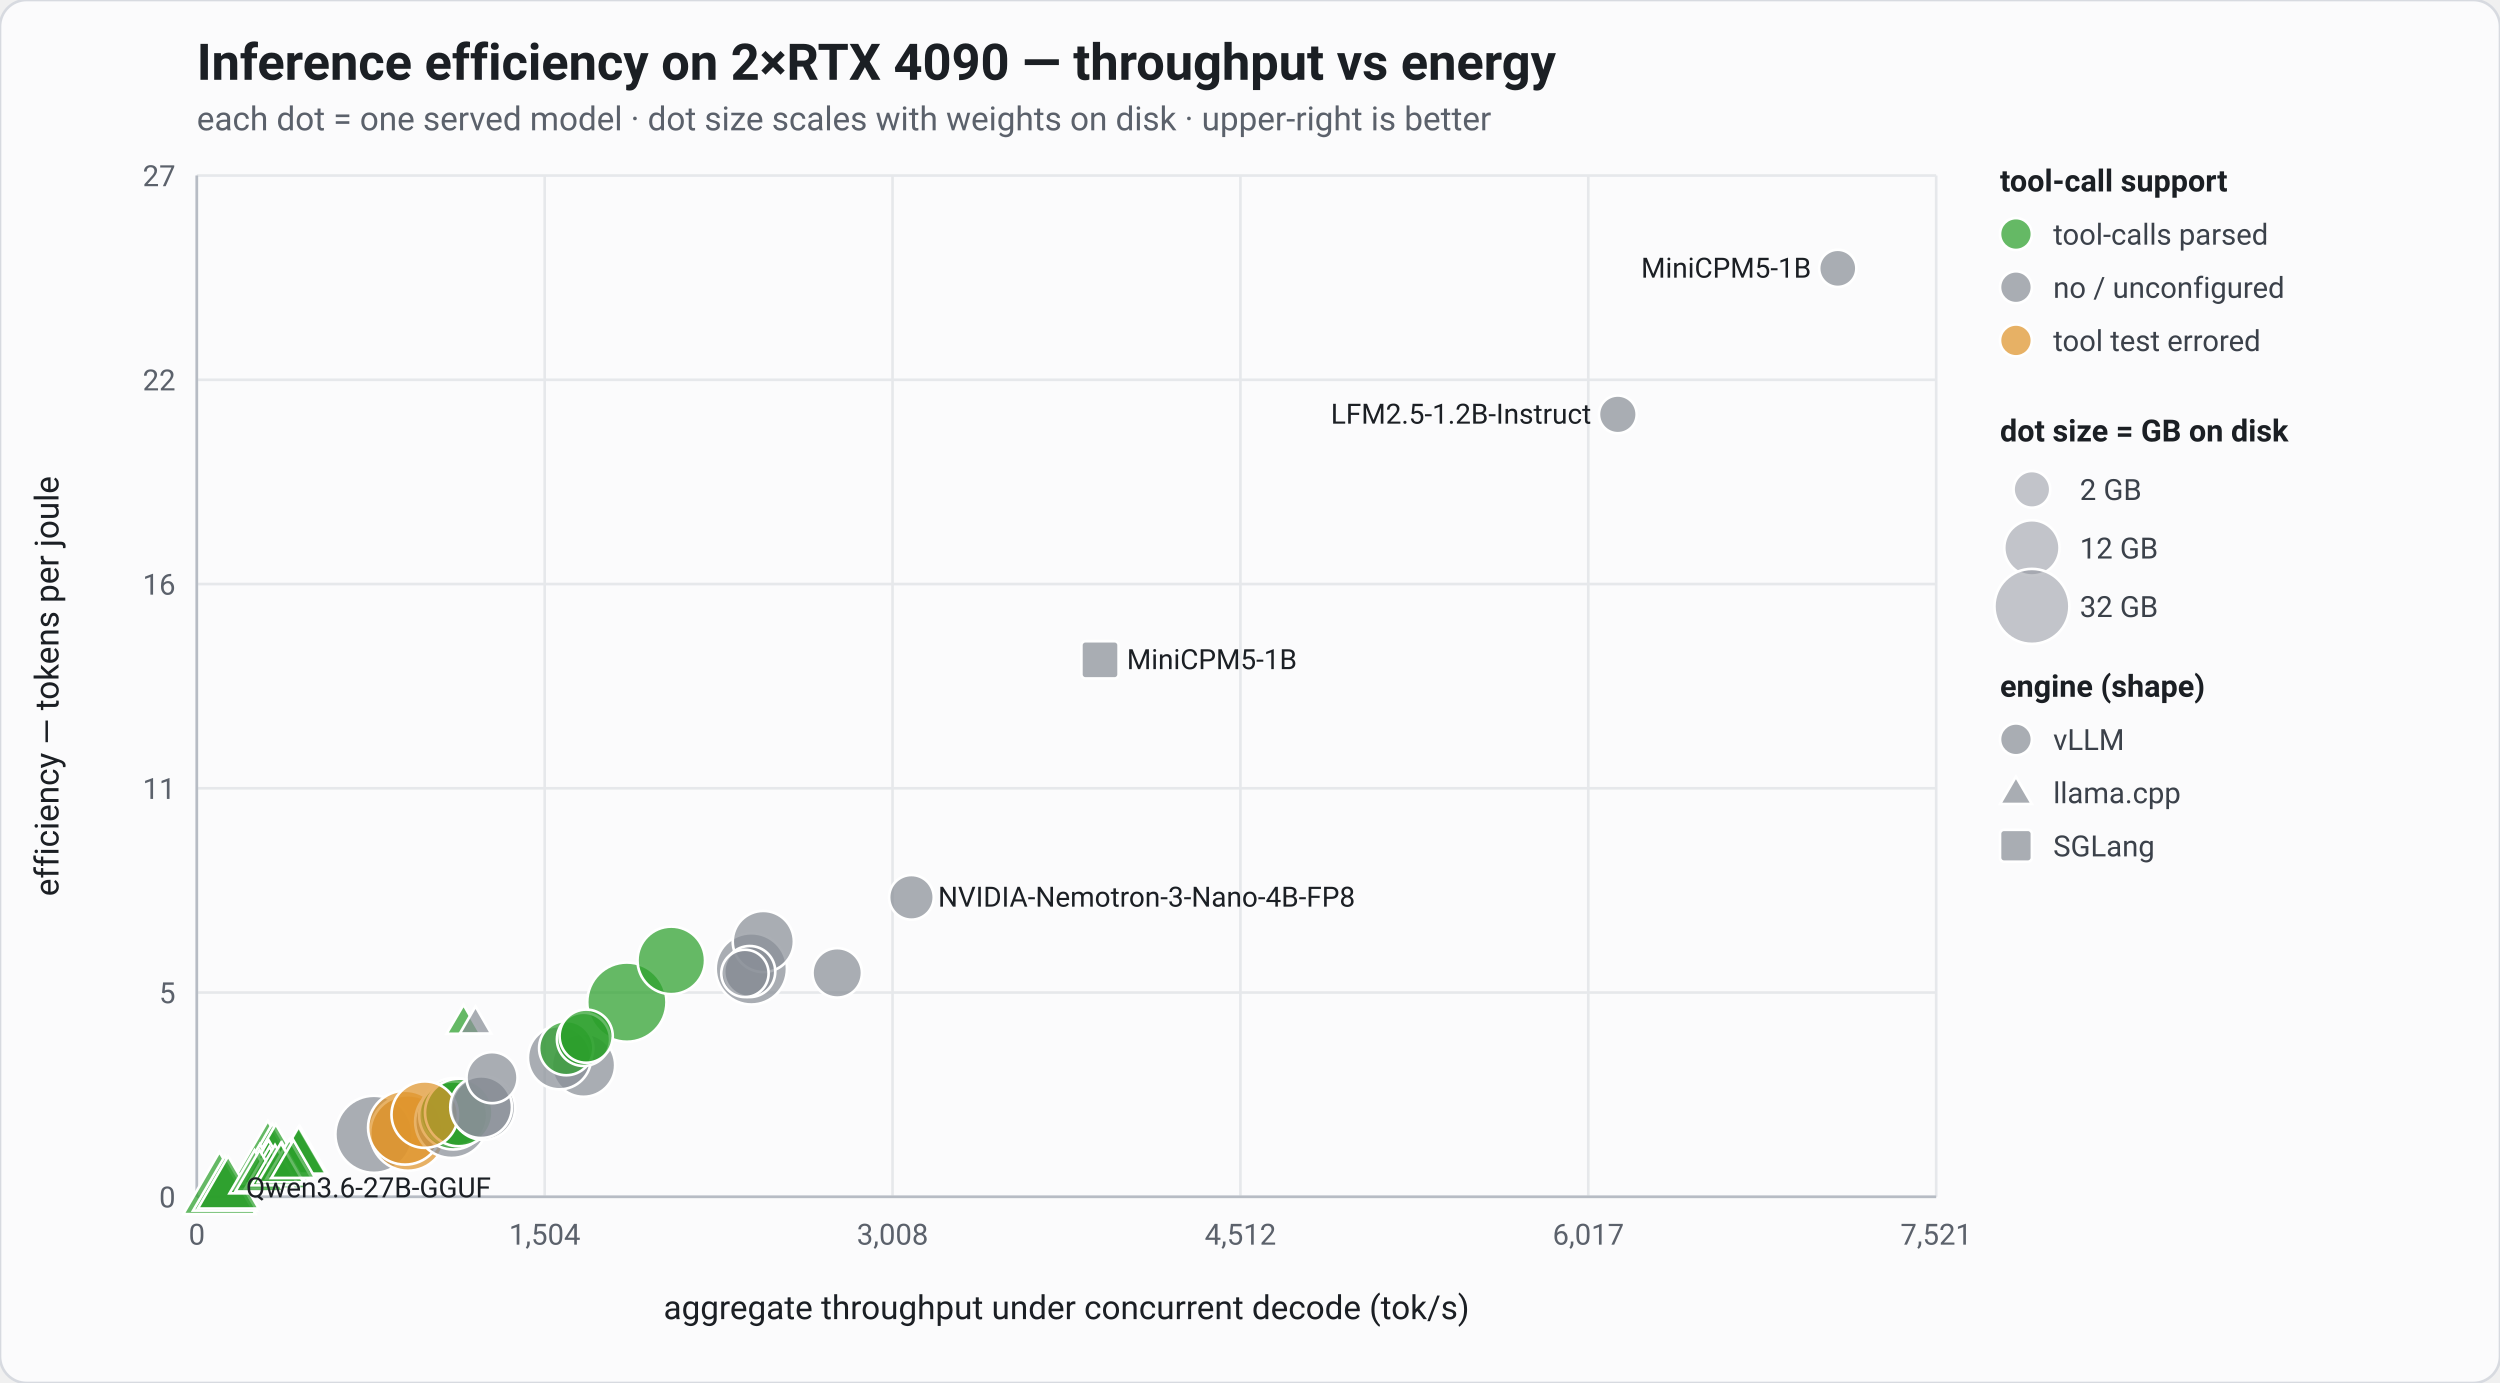
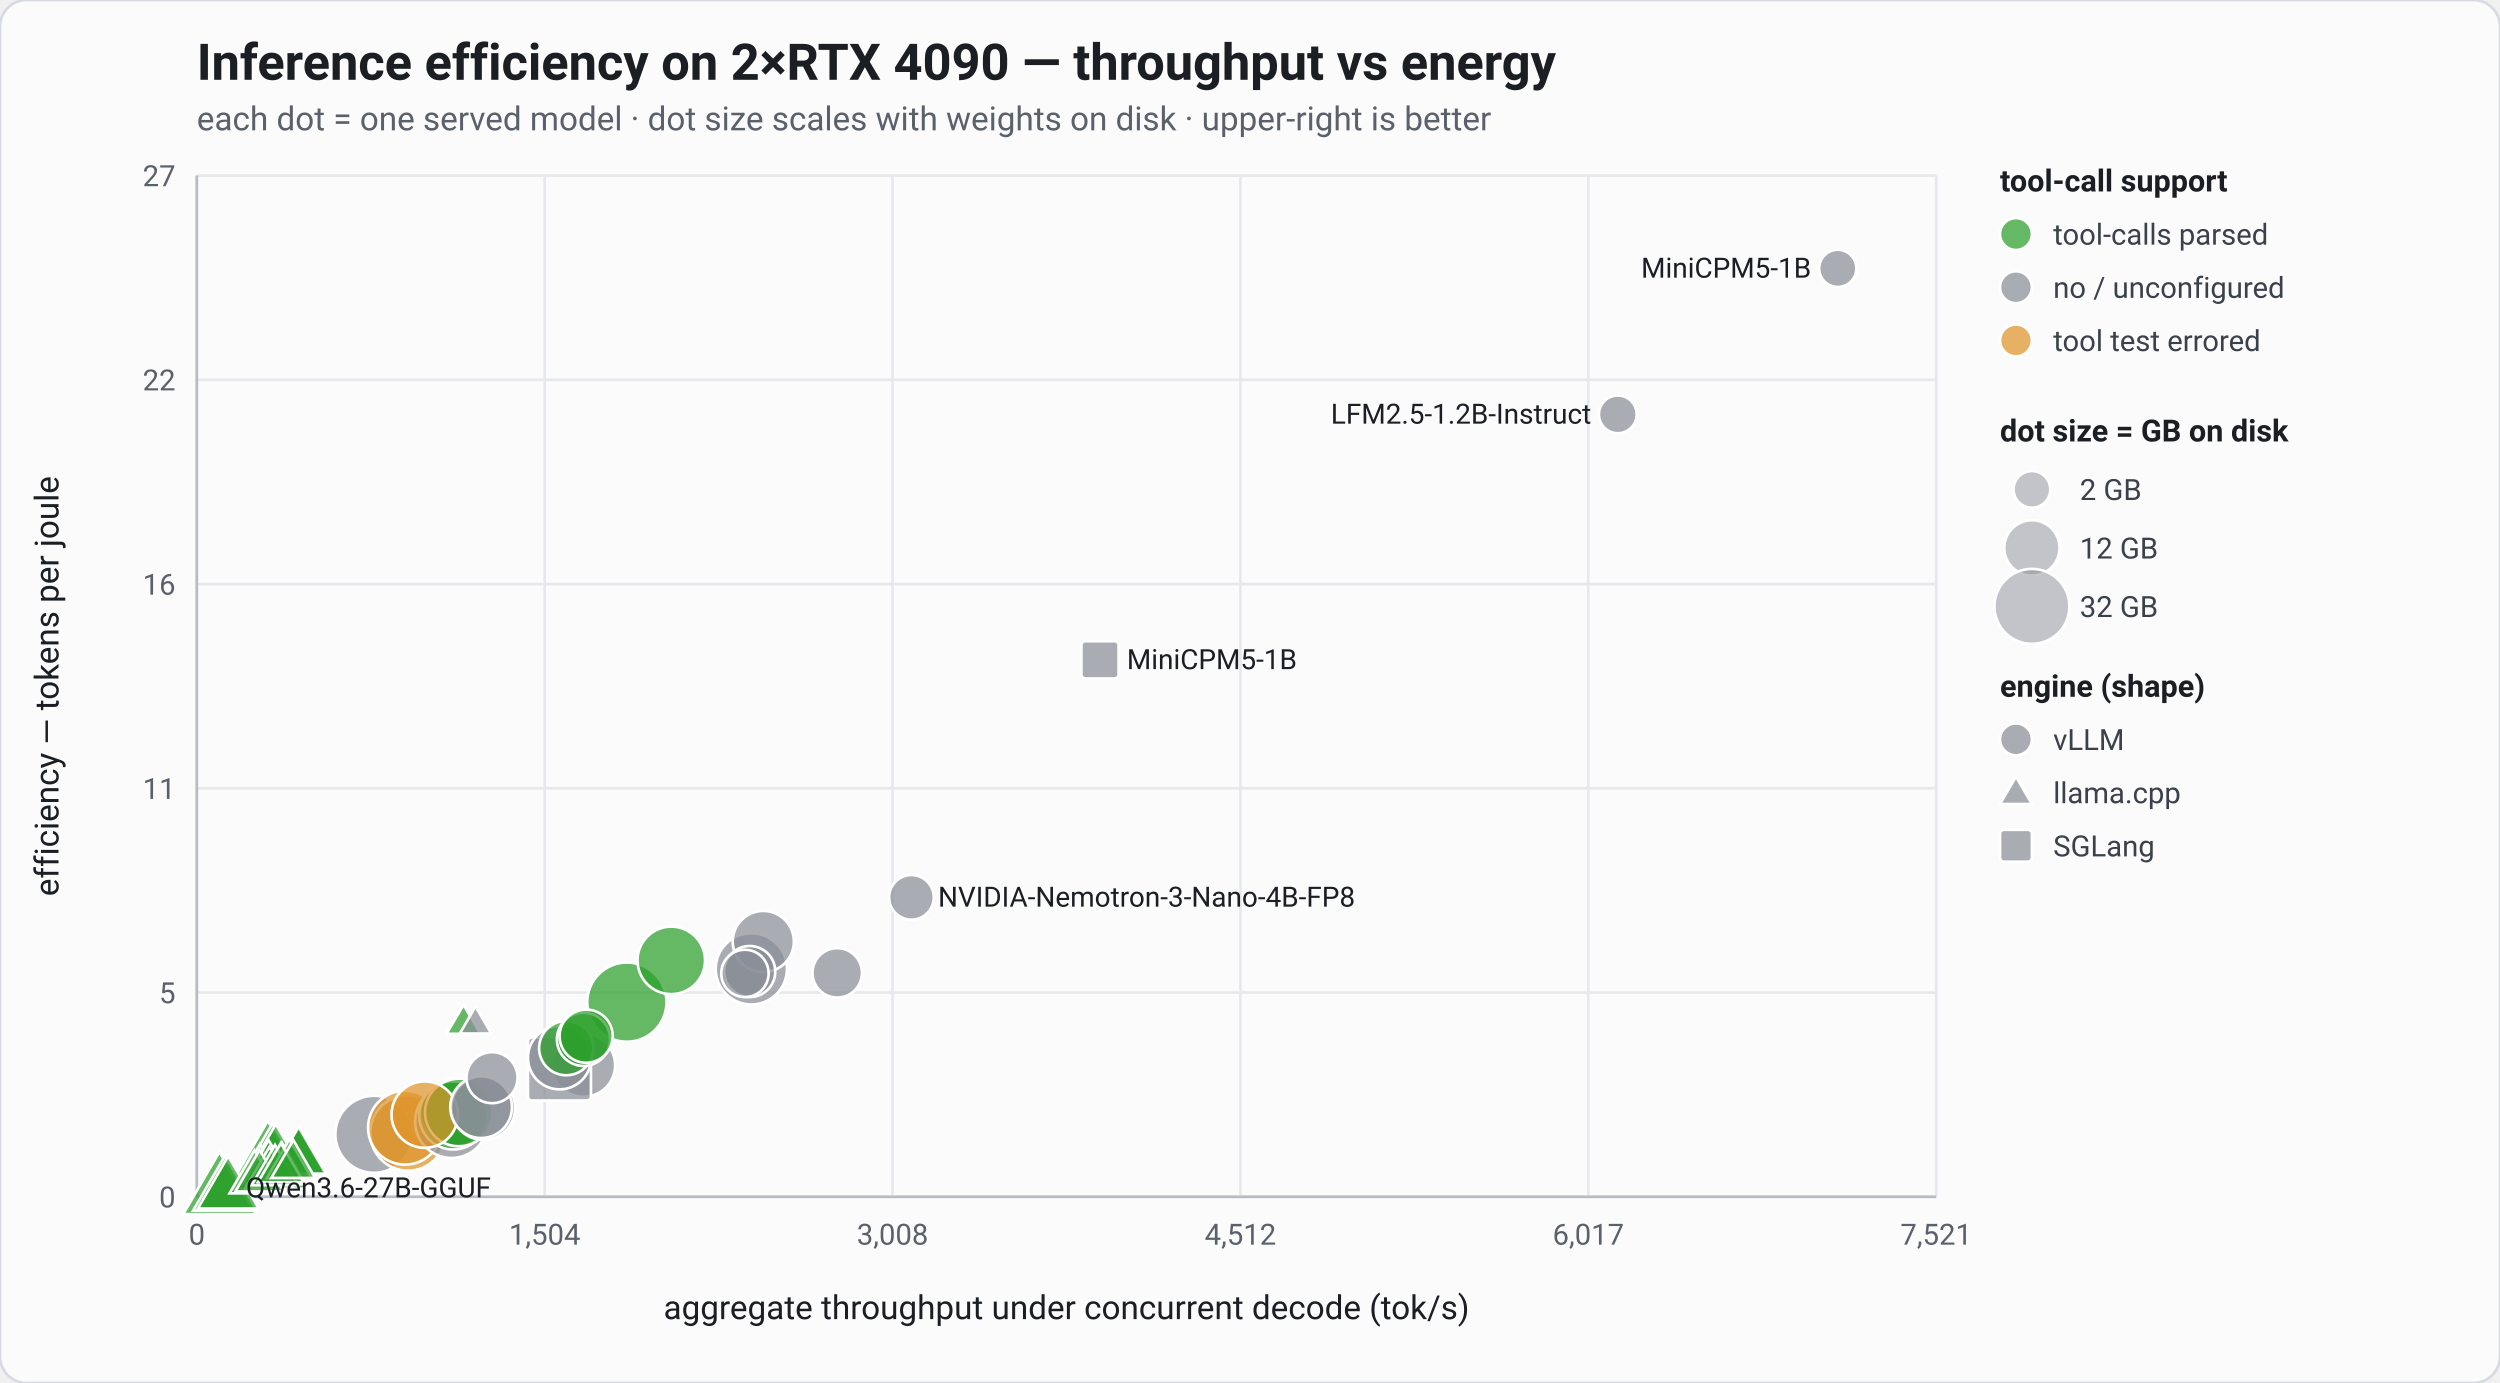
<svg xmlns="http://www.w3.org/2000/svg" width="940" height="520" viewBox="0 0 940 520" font-family="-apple-system,Segoe UI,Roboto,sans-serif">
  <rect x="0" y="0" width="940" height="520" rx="10" fill="#fbfbfc" stroke="#d7dae0" />
  <text x="74" y="30" font-size="19" font-weight="700" fill="#1b1f24">Inference efficiency on 2×RTX 4090 — throughput vs energy</text>
  <text x="74" y="49" font-size="12.5" fill="#5b616b">each dot = one served model · dot size scales with weights on disk · upper-right is better</text>
  <line x1="74.0" y1="66" x2="74.0" y2="450" stroke="#e6e8eb" />
  <text x="74.0" y="468" font-size="11" fill="#5b616b" text-anchor="middle">0</text>
  <line x1="74" y1="450.0" x2="728" y2="450.0" stroke="#e6e8eb" />
  <text x="66" y="454.0" font-size="11" fill="#5b616b" text-anchor="end">0</text>
  <line x1="204.8" y1="66" x2="204.8" y2="450" stroke="#e6e8eb" />
  <text x="204.8" y="468" font-size="11" fill="#5b616b" text-anchor="middle">1,504</text>
  <line x1="74" y1="373.2" x2="728" y2="373.2" stroke="#e6e8eb" />
  <text x="66" y="377.2" font-size="11" fill="#5b616b" text-anchor="end">5</text>
  <line x1="335.6" y1="66" x2="335.6" y2="450" stroke="#e6e8eb" />
  <text x="335.6" y="468" font-size="11" fill="#5b616b" text-anchor="middle">3,008</text>
  <line x1="74" y1="296.4" x2="728" y2="296.4" stroke="#e6e8eb" />
  <text x="66" y="300.4" font-size="11" fill="#5b616b" text-anchor="end">11</text>
  <line x1="466.4" y1="66" x2="466.4" y2="450" stroke="#e6e8eb" />
  <text x="466.4" y="468" font-size="11" fill="#5b616b" text-anchor="middle">4,512</text>
  <line x1="74" y1="219.6" x2="728" y2="219.6" stroke="#e6e8eb" />
  <text x="66" y="223.6" font-size="11" fill="#5b616b" text-anchor="end">16</text>
  <line x1="597.2" y1="66" x2="597.2" y2="450" stroke="#e6e8eb" />
  <text x="597.2" y="468" font-size="11" fill="#5b616b" text-anchor="middle">6,017</text>
  <line x1="74" y1="142.8" x2="728" y2="142.8" stroke="#e6e8eb" />
  <text x="66" y="146.8" font-size="11" fill="#5b616b" text-anchor="end">22</text>
  <line x1="728.0" y1="66" x2="728.0" y2="450" stroke="#e6e8eb" />
  <text x="728.0" y="468" font-size="11" fill="#5b616b" text-anchor="middle">7,521</text>
  <line x1="74" y1="66.0" x2="728" y2="66.0" stroke="#e6e8eb" />
  <text x="66" y="70.0" font-size="11" fill="#5b616b" text-anchor="end">27</text>
  <line x1="74" y1="450" x2="728" y2="450" stroke="#b7bcc4" />
  <line x1="74" y1="66" x2="74" y2="450" stroke="#b7bcc4" />
  <text x="401.0" y="496" font-size="12.5" fill="#1b1f24" text-anchor="middle">aggregate throughput under concurrent decode (tok/s)</text>
  <text x="22" y="258.0" font-size="12.5" fill="#1b1f24" text-anchor="middle" transform="rotate(-90 22 258.0)">efficiency — tokens per joule</text>
  <circle cx="235.7" cy="376.8" r="14.9" fill="#2ca02c" fill-opacity="0.72" stroke="#ffffff" stroke-width="1" />
  <polygon points="100.7,421.4 85.9,446.9 115.5,446.9" fill="#2ca02c" fill-opacity="0.72" stroke="#ffffff" stroke-width="1" />
  <circle cx="140.6" cy="426.5" r="14.5" fill="#8a8f98" fill-opacity="0.72" stroke="#ffffff" stroke-width="1" />
  <circle cx="153.4" cy="426.0" r="14.2" fill="#e0952b" fill-opacity="0.72" stroke="#ffffff" stroke-width="1" />
  <circle cx="152.3" cy="424.0" r="13.9" fill="#e0952b" fill-opacity="0.72" stroke="#ffffff" stroke-width="1" />
  <circle cx="169.8" cy="421.7" r="13.7" fill="#8a8f98" fill-opacity="0.72" stroke="#ffffff" stroke-width="1" />
  <polygon points="82.5,433.1 68.9,456.5 96.1,456.5" fill="#2ca02c" fill-opacity="0.72" stroke="#ffffff" stroke-width="1" />
  <circle cx="282.5" cy="364.3" r="13.4" fill="#8a8f98" fill-opacity="0.72" stroke="#ffffff" stroke-width="1" />
  <polygon points="102.4,422.5 89.2,445.3 115.7,445.3" fill="#2ca02c" fill-opacity="0.72" stroke="#ffffff" stroke-width="1" />
  <circle cx="170.9" cy="418.1" r="12.8" fill="#2ca02c" fill-opacity="0.72" stroke="#ffffff" stroke-width="1" />
  <circle cx="170.4" cy="419.4" r="12.8" fill="#2ca02c" fill-opacity="0.72" stroke="#ffffff" stroke-width="1" />
  <circle cx="252.4" cy="361.1" r="12.7" fill="#2ca02c" fill-opacity="0.72" stroke="#ffffff" stroke-width="1" />
  <circle cx="172.5" cy="418.3" r="12.7" fill="#2ca02c" fill-opacity="0.72" stroke="#ffffff" stroke-width="1" />
  <polygon points="103.7,422.7 91.2,444.2 116.2,444.2" fill="#2ca02c" fill-opacity="0.72" stroke="#ffffff" stroke-width="1" />
  <circle cx="159.7" cy="419.1" r="12.5" fill="#e0952b" fill-opacity="0.72" stroke="#ffffff" stroke-width="1" />
  <polygon points="84.6,434.6 72.6,455.2 96.6,455.2" fill="#2ca02c" fill-opacity="0.72" stroke="#ffffff" stroke-width="1" />
  <circle cx="181.7" cy="416.6" r="12.0" fill="#8a8f98" fill-opacity="0.72" stroke="#ffffff" stroke-width="1" />
  <circle cx="219.4" cy="400.5" r="11.9" fill="#8a8f98" fill-opacity="0.72" stroke="#ffffff" stroke-width="1" />
+   <rect x="198.5" y="390.1" width="23.7" height="23.7" rx="1.5" fill="#8a8f98" fill-opacity="0.72" stroke="#ffffff" stroke-width="1" />
  <circle cx="210.4" cy="397.7" r="11.9" fill="#8a8f98" fill-opacity="0.72" stroke="#ffffff" stroke-width="1" />
  <circle cx="180.9" cy="416.3" r="11.6" fill="#8a8f98" fill-opacity="0.72" stroke="#ffffff" stroke-width="1" />
  <circle cx="287.0" cy="354.0" r="11.5" fill="#8a8f98" fill-opacity="0.72" stroke="#ffffff" stroke-width="1" />
  <polygon points="85.8,434.7 74.4,454.4 97.3,454.4" fill="#2ca02c" fill-opacity="0.72" stroke="#ffffff" stroke-width="1" />
  <polygon points="112.7,423.4 102.3,441.3 123.1,441.3" fill="#2ca02c" fill-opacity="0.72" stroke="#ffffff" stroke-width="1" />
  <polygon points="112.2,423.9 101.9,441.6 122.5,441.6" fill="#2ca02c" fill-opacity="0.72" stroke="#ffffff" stroke-width="1" />
  <polygon points="112.3,423.6 102.1,441.3 122.6,441.3" fill="#2ca02c" fill-opacity="0.72" stroke="#ffffff" stroke-width="1" />
  <circle cx="212.9" cy="394.1" r="10.2" fill="#2ca02c" fill-opacity="0.72" stroke="#ffffff" stroke-width="1" />
  <circle cx="219.4" cy="390.8" r="10.0" fill="#2ca02c" fill-opacity="0.72" stroke="#ffffff" stroke-width="1" />
  <circle cx="220.4" cy="389.6" r="10.0" fill="#2ca02c" fill-opacity="0.72" stroke="#ffffff" stroke-width="1" />
  <polygon points="97.7,430.3 88.0,447.1 107.5,447.1" fill="#2ca02c" fill-opacity="0.72" stroke="#ffffff" stroke-width="1" />
  <circle cx="185.0" cy="405.2" r="9.6" fill="#8a8f98" fill-opacity="0.72" stroke="#ffffff" stroke-width="1" />
  <circle cx="281.9" cy="365.3" r="9.6" fill="#8a8f98" fill-opacity="0.72" stroke="#ffffff" stroke-width="1" />
  <polygon points="101.0,428.7 91.5,445.0 110.4,445.0" fill="#2ca02c" fill-opacity="0.72" stroke="#ffffff" stroke-width="1" />
  <polygon points="95.7,432.5 86.3,448.7 105.2,448.7" fill="#2ca02c" fill-opacity="0.72" stroke="#ffffff" stroke-width="1" />
  <circle cx="314.8" cy="365.8" r="9.3" fill="#8a8f98" fill-opacity="0.72" stroke="#ffffff" stroke-width="1" />
  <polygon points="101.3,431.2 92.2,446.9 110.4,446.9" fill="#2ca02c" fill-opacity="0.72" stroke="#ffffff" stroke-width="1" />
  <polygon points="97.6,432.4 88.5,448.0 106.6,448.0" fill="#2ca02c" fill-opacity="0.72" stroke="#ffffff" stroke-width="1" />
  <circle cx="280.1" cy="366.0" r="8.9" fill="#8a8f98" fill-opacity="0.72" stroke="#ffffff" stroke-width="1" />
  <polygon points="106.0,429.6 97.1,444.9 114.9,444.9" fill="#2ca02c" fill-opacity="0.72" stroke="#ffffff" stroke-width="1" />
  <polygon points="103.4,430.5 94.6,445.7 112.2,445.7" fill="#2ca02c" fill-opacity="0.72" stroke="#ffffff" stroke-width="1" />
  <polygon points="108.8,428.4 100.2,443.1 117.3,443.1" fill="#2ca02c" fill-opacity="0.72" stroke="#ffffff" stroke-width="1" />
  <polygon points="105.6,429.8 97.0,444.5 114.1,444.5" fill="#2ca02c" fill-opacity="0.72" stroke="#ffffff" stroke-width="1" />
  <circle cx="342.7" cy="337.4" r="8.4" fill="#8a8f98" fill-opacity="0.72" stroke="#ffffff" stroke-width="1" />
  <polygon points="110.3,428.7 102.0,442.9 118.5,442.9" fill="#2ca02c" fill-opacity="0.72" stroke="#ffffff" stroke-width="1" />
  <circle cx="608.3" cy="155.8" r="7.1" fill="#8a8f98" fill-opacity="0.72" stroke="#ffffff" stroke-width="1" />
  <circle cx="691.0" cy="100.9" r="7.0" fill="#8a8f98" fill-opacity="0.72" stroke="#ffffff" stroke-width="1" />
  <rect x="406.6" y="241.1" width="14.0" height="14.0" rx="1.5" fill="#8a8f98" fill-opacity="0.72" stroke="#ffffff" stroke-width="1" />
  <polygon points="174.3,377.8 167.9,388.7 180.6,388.7" fill="#2ca02c" fill-opacity="0.72" stroke="#ffffff" stroke-width="1" />
  <polygon points="178.8,378.4 172.9,388.6 184.7,388.6" fill="#8a8f98" fill-opacity="0.72" stroke="#ffffff" stroke-width="1" />
  <text x="681.0" y="104.4" font-size="10.5" fill="#1b1f24" text-anchor="end">MiniCPM5-1B</text>
  <text x="598.3" y="159.3" font-size="10.5" fill="#1b1f24" text-anchor="end">LFM2.5-1.2B-Instruct</text>
  <text x="423.7" y="251.6" font-size="10.5" fill="#1b1f24" text-anchor="start">MiniCPM5-1B</text>
  <text x="352.7" y="340.9" font-size="10.5" fill="#1b1f24" text-anchor="start">NVIDIA-Nemotron-3-Nano-4B-FP8</text>
  <text x="92.5" y="450.2" font-size="10.5" fill="#1b1f24" text-anchor="start">Qwen3.6-27B-GGUF</text>
  <text x="752" y="72" font-size="11.5" font-weight="700" fill="#1b1f24">tool-call support</text>
  <circle cx="758" cy="88.0" r="6" fill="#2ca02c" fill-opacity="0.72" stroke="#ffffff" />
  <text x="772" y="92" font-size="11" fill="#3b414a">tool-calls parsed</text>
  <circle cx="758" cy="108.0" r="6" fill="#8a8f98" fill-opacity="0.72" stroke="#ffffff" />
  <text x="772" y="112" font-size="11" fill="#3b414a">no / unconfigured</text>
  <circle cx="758" cy="128.0" r="6" fill="#e0952b" fill-opacity="0.72" stroke="#ffffff" />
  <text x="772" y="132" font-size="11" fill="#3b414a">tool test errored</text>
  <text x="752" y="166" font-size="11.5" font-weight="700" fill="#1b1f24">dot size = GB on disk</text>
  <circle cx="764" cy="184.0" r="6.9" fill="#8a8f98" fill-opacity="0.5" stroke="#ffffff" />
  <text x="782" y="188" font-size="11" fill="#3b414a">2 GB</text>
  <circle cx="764" cy="206.0" r="10.4" fill="#8a8f98" fill-opacity="0.5" stroke="#ffffff" />
  <text x="782" y="210" font-size="11" fill="#3b414a">12 GB</text>
  <circle cx="764" cy="228.0" r="14.1" fill="#8a8f98" fill-opacity="0.5" stroke="#ffffff" />
  <text x="782" y="232" font-size="11" fill="#3b414a">32 GB</text>
  <text x="752" y="262" font-size="11.5" font-weight="700" fill="#1b1f24">engine (shape)</text>
  <circle cx="758.0" cy="278.0" r="6.0" fill="#8a8f98" fill-opacity="0.72" stroke="#ffffff" stroke-width="1" />
  <text x="772" y="282" font-size="11" fill="#3b414a">vLLM</text>
  <polygon points="758.0,292.0 752.0,302.3 764.0,302.3" fill="#8a8f98" fill-opacity="0.72" stroke="#ffffff" stroke-width="1" />
  <text x="772" y="302" font-size="11" fill="#3b414a">llama.cpp</text>
  <rect x="752.0" y="312.0" width="12.0" height="12.0" rx="1.5" fill="#8a8f98" fill-opacity="0.72" stroke="#ffffff" stroke-width="1" />
  <text x="772" y="322" font-size="11" fill="#3b414a">SGLang</text>
</svg>
